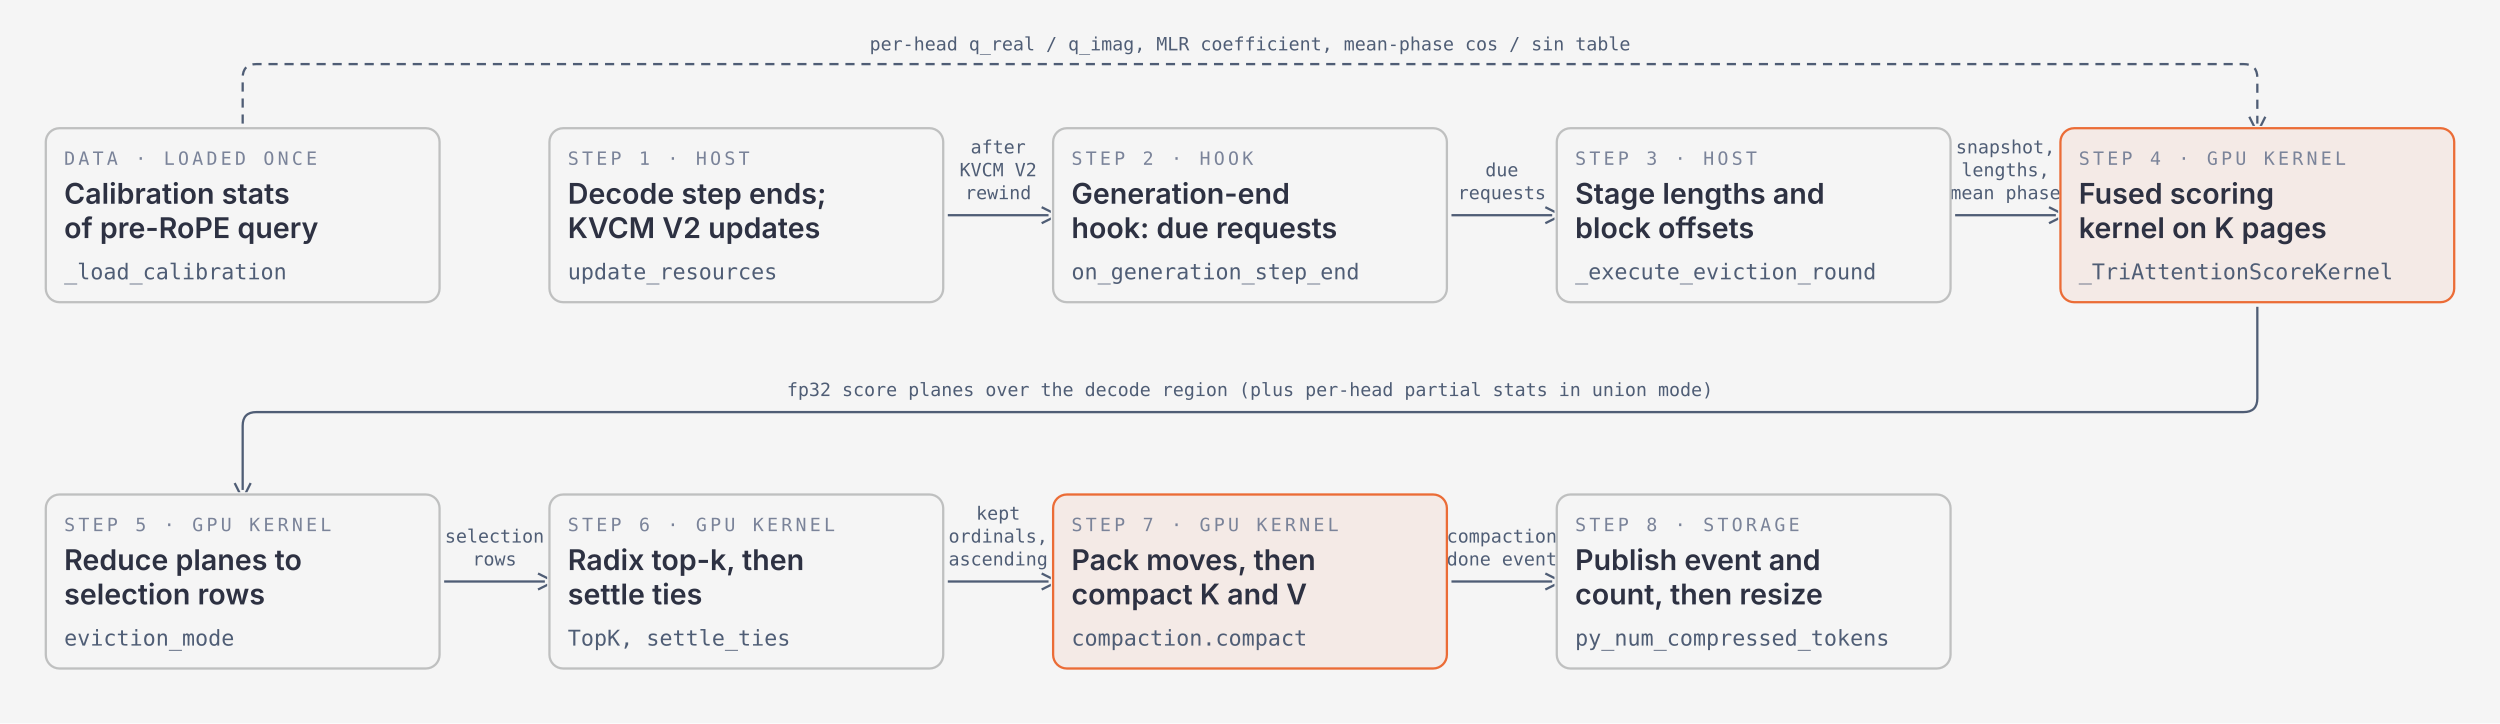
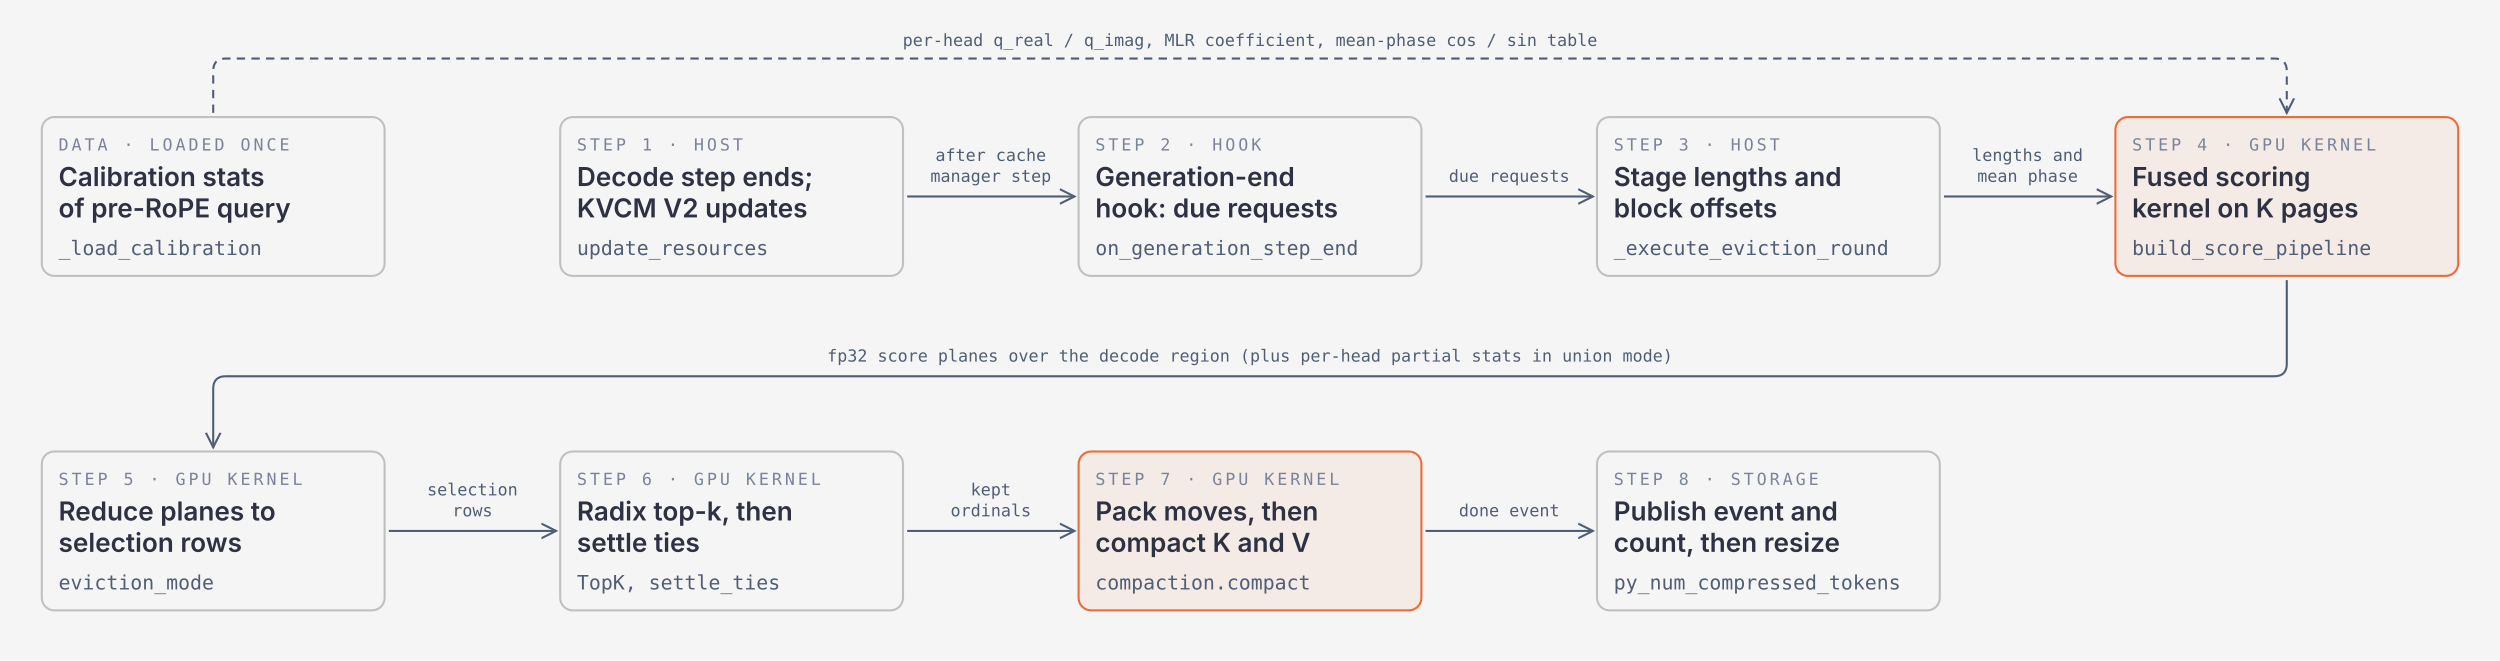
- <svg xmlns="http://www.w3.org/2000/svg" viewBox="0 0 1092 316" width="1092" height="316">
+ <svg xmlns="http://www.w3.org/2000/svg" viewBox="0 0 1196 316" width="1196" height="316">
  <defs>
    <marker id="ah" markerWidth="8" markerHeight="8" refX="7" refY="4" orient="auto" markerUnits="userSpaceOnUse">
-       <path d="M4,0.5 L11,4 L4,7.5" fill="none" stroke="#4f5d75" stroke-width="1" />
+       <path d="M0,0.5 L7,4 L0,7.5" fill="none" stroke="#4f5d75" stroke-width="1" />
    </marker>
  </defs>
-   <rect x="0" y="0" width="1092" height="316" fill="#f5f5f5" />
-   <path d="M106,54 L106,34 Q106,28 112,28 L980,28 Q986,28 986,34 L986,54" fill="none" stroke="#4f5d75" stroke-width="1" stroke-dasharray="4,3" marker-end="url(#ah)" />
-   <text x="546" y="22" font-family="'Geist Mono','SFMono-Regular',Menlo,Consolas,monospace" font-size="8" font-weight="400" fill="#4f5d75" text-anchor="middle">per-head q_real / q_imag, MLR coefficient, mean-phase cos / sin table</text>
-   <path d="M414,94 L458,94" fill="none" stroke="#4f5d75" stroke-width="1" marker-end="url(#ah)" />
-   <text x="436" y="67" font-family="'Geist Mono','SFMono-Regular',Menlo,Consolas,monospace" font-size="8" font-weight="400" fill="#4f5d75" text-anchor="middle">after</text>
-   <text x="436" y="77" font-family="'Geist Mono','SFMono-Regular',Menlo,Consolas,monospace" font-size="8" font-weight="400" fill="#4f5d75" text-anchor="middle">KVCM V2</text>
-   <text x="436" y="87" font-family="'Geist Mono','SFMono-Regular',Menlo,Consolas,monospace" font-size="8" font-weight="400" fill="#4f5d75" text-anchor="middle">rewind</text>
-   <path d="M634,94 L678,94" fill="none" stroke="#4f5d75" stroke-width="1" marker-end="url(#ah)" />
-   <text x="656" y="77" font-family="'Geist Mono','SFMono-Regular',Menlo,Consolas,monospace" font-size="8" font-weight="400" fill="#4f5d75" text-anchor="middle">due</text>
-   <text x="656" y="87" font-family="'Geist Mono','SFMono-Regular',Menlo,Consolas,monospace" font-size="8" font-weight="400" fill="#4f5d75" text-anchor="middle">requests</text>
-   <path d="M854,94 L898,94" fill="none" stroke="#4f5d75" stroke-width="1" marker-end="url(#ah)" />
-   <text x="876" y="67" font-family="'Geist Mono','SFMono-Regular',Menlo,Consolas,monospace" font-size="8" font-weight="400" fill="#4f5d75" text-anchor="middle">snapshot,</text>
-   <text x="876" y="77" font-family="'Geist Mono','SFMono-Regular',Menlo,Consolas,monospace" font-size="8" font-weight="400" fill="#4f5d75" text-anchor="middle">lengths,</text>
-   <text x="876" y="87" font-family="'Geist Mono','SFMono-Regular',Menlo,Consolas,monospace" font-size="8" font-weight="400" fill="#4f5d75" text-anchor="middle">mean phase</text>
-   <path d="M986,134 L986,174 Q986,180 980,180 L112,180 Q106,180 106,186 L106,214" fill="none" stroke="#4f5d75" stroke-width="1" marker-end="url(#ah)" />
-   <text x="546" y="173" font-family="'Geist Mono','SFMono-Regular',Menlo,Consolas,monospace" font-size="8" font-weight="400" fill="#4f5d75" text-anchor="middle">fp32 score planes over the decode region (plus per-head partial stats in union mode)</text>
-   <path d="M194,254 L238,254" fill="none" stroke="#4f5d75" stroke-width="1" marker-end="url(#ah)" />
-   <text x="216" y="237" font-family="'Geist Mono','SFMono-Regular',Menlo,Consolas,monospace" font-size="8" font-weight="400" fill="#4f5d75" text-anchor="middle">selection</text>
-   <text x="216" y="247" font-family="'Geist Mono','SFMono-Regular',Menlo,Consolas,monospace" font-size="8" font-weight="400" fill="#4f5d75" text-anchor="middle">rows</text>
-   <path d="M414,254 L458,254" fill="none" stroke="#4f5d75" stroke-width="1" marker-end="url(#ah)" />
-   <text x="436" y="227" font-family="'Geist Mono','SFMono-Regular',Menlo,Consolas,monospace" font-size="8" font-weight="400" fill="#4f5d75" text-anchor="middle">kept</text>
-   <text x="436" y="237" font-family="'Geist Mono','SFMono-Regular',Menlo,Consolas,monospace" font-size="8" font-weight="400" fill="#4f5d75" text-anchor="middle">ordinals,</text>
-   <text x="436" y="247" font-family="'Geist Mono','SFMono-Regular',Menlo,Consolas,monospace" font-size="8" font-weight="400" fill="#4f5d75" text-anchor="middle">ascending</text>
-   <path d="M634,254 L678,254" fill="none" stroke="#4f5d75" stroke-width="1" marker-end="url(#ah)" />
-   <text x="656" y="237" font-family="'Geist Mono','SFMono-Regular',Menlo,Consolas,monospace" font-size="8" font-weight="400" fill="#4f5d75" text-anchor="middle">compaction</text>
-   <text x="656" y="247" font-family="'Geist Mono','SFMono-Regular',Menlo,Consolas,monospace" font-size="8" font-weight="400" fill="#4f5d75" text-anchor="middle">done event</text>
-   <rect x="20" y="56" width="172" height="76" rx="6" fill="#f5f5f5" stroke="#bfc0c0" stroke-width="1" />
+   <rect x="0" y="0" width="1196" height="316" fill="#f5f5f5" />
+   <path d="M102,54 L102,34 Q102,28 108,28 L1088,28 Q1094,28 1094,34 L1094,54" fill="none" stroke="#4f5d75" stroke-width="1" stroke-dasharray="4,3" marker-end="url(#ah)" />
+   <text x="598" y="22" font-family="'Geist Mono','SFMono-Regular',Menlo,Consolas,monospace" font-size="8" font-weight="400" fill="#4f5d75" text-anchor="middle">per-head q_real / q_imag, MLR coefficient, mean-phase cos / sin table</text>
+   <path d="M434,94 L514,94" fill="none" stroke="#4f5d75" stroke-width="1" marker-end="url(#ah)" />
+   <text x="474" y="77" font-family="'Geist Mono','SFMono-Regular',Menlo,Consolas,monospace" font-size="8" font-weight="400" fill="#4f5d75" text-anchor="middle">after cache</text>
+   <text x="474" y="87" font-family="'Geist Mono','SFMono-Regular',Menlo,Consolas,monospace" font-size="8" font-weight="400" fill="#4f5d75" text-anchor="middle">manager step</text>
+   <path d="M682,94 L762,94" fill="none" stroke="#4f5d75" stroke-width="1" marker-end="url(#ah)" />
+   <text x="722" y="87" font-family="'Geist Mono','SFMono-Regular',Menlo,Consolas,monospace" font-size="8" font-weight="400" fill="#4f5d75" text-anchor="middle">due requests</text>
+   <path d="M930,94 L1010,94" fill="none" stroke="#4f5d75" stroke-width="1" marker-end="url(#ah)" />
+   <text x="970" y="77" font-family="'Geist Mono','SFMono-Regular',Menlo,Consolas,monospace" font-size="8" font-weight="400" fill="#4f5d75" text-anchor="middle">lengths and</text>
+   <text x="970" y="87" font-family="'Geist Mono','SFMono-Regular',Menlo,Consolas,monospace" font-size="8" font-weight="400" fill="#4f5d75" text-anchor="middle">mean phase</text>
+   <path d="M1094,134 L1094,174 Q1094,180 1088,180 L108,180 Q102,180 102,186 L102,214" fill="none" stroke="#4f5d75" stroke-width="1" marker-end="url(#ah)" />
+   <text x="598" y="173" font-family="'Geist Mono','SFMono-Regular',Menlo,Consolas,monospace" font-size="8" font-weight="400" fill="#4f5d75" text-anchor="middle">fp32 score planes over the decode region (plus per-head partial stats in union mode)</text>
+   <path d="M186,254 L266,254" fill="none" stroke="#4f5d75" stroke-width="1" marker-end="url(#ah)" />
+   <text x="226" y="237" font-family="'Geist Mono','SFMono-Regular',Menlo,Consolas,monospace" font-size="8" font-weight="400" fill="#4f5d75" text-anchor="middle">selection</text>
+   <text x="226" y="247" font-family="'Geist Mono','SFMono-Regular',Menlo,Consolas,monospace" font-size="8" font-weight="400" fill="#4f5d75" text-anchor="middle">rows</text>
+   <path d="M434,254 L514,254" fill="none" stroke="#4f5d75" stroke-width="1" marker-end="url(#ah)" />
+   <text x="474" y="237" font-family="'Geist Mono','SFMono-Regular',Menlo,Consolas,monospace" font-size="8" font-weight="400" fill="#4f5d75" text-anchor="middle">kept</text>
+   <text x="474" y="247" font-family="'Geist Mono','SFMono-Regular',Menlo,Consolas,monospace" font-size="8" font-weight="400" fill="#4f5d75" text-anchor="middle">ordinals</text>
+   <path d="M682,254 L762,254" fill="none" stroke="#4f5d75" stroke-width="1" marker-end="url(#ah)" />
+   <text x="722" y="247" font-family="'Geist Mono','SFMono-Regular',Menlo,Consolas,monospace" font-size="8" font-weight="400" fill="#4f5d75" text-anchor="middle">done event</text>
+   <rect x="20" y="56" width="164" height="76" rx="6" fill="#f5f5f5" stroke="#bfc0c0" stroke-width="1" />
  <text x="28" y="72" font-family="'Geist Mono','SFMono-Regular',Menlo,Consolas,monospace" font-size="8" font-weight="500" fill="#7a8399" text-anchor="start" letter-spacing="1.4">DATA · LOADED ONCE</text>
  <text x="28" y="89" font-family="'Geist','Inter',system-ui,-apple-system,'Segoe UI',sans-serif" font-size="12.5" font-weight="600" fill="#2d3142" text-anchor="start">Calibration stats</text>
  <text x="28" y="104" font-family="'Geist','Inter',system-ui,-apple-system,'Segoe UI',sans-serif" font-size="12.5" font-weight="600" fill="#2d3142" text-anchor="start">of pre-RoPE query</text>
  <text x="28" y="122" font-family="'Geist Mono','SFMono-Regular',Menlo,Consolas,monospace" font-size="9.5" font-weight="400" fill="#4f5d75" text-anchor="start">_load_calibration</text>
-   <rect x="240" y="56" width="172" height="76" rx="6" fill="#f5f5f5" stroke="#bfc0c0" stroke-width="1" />
-   <text x="248" y="72" font-family="'Geist Mono','SFMono-Regular',Menlo,Consolas,monospace" font-size="8" font-weight="500" fill="#7a8399" text-anchor="start" letter-spacing="1.4">STEP 1 · HOST</text>
-   <text x="248" y="89" font-family="'Geist','Inter',system-ui,-apple-system,'Segoe UI',sans-serif" font-size="12.5" font-weight="600" fill="#2d3142" text-anchor="start">Decode step ends;</text>
-   <text x="248" y="104" font-family="'Geist','Inter',system-ui,-apple-system,'Segoe UI',sans-serif" font-size="12.5" font-weight="600" fill="#2d3142" text-anchor="start">KVCM V2 updates</text>
-   <text x="248" y="122" font-family="'Geist Mono','SFMono-Regular',Menlo,Consolas,monospace" font-size="9.5" font-weight="400" fill="#4f5d75" text-anchor="start">update_resources</text>
-   <rect x="460" y="56" width="172" height="76" rx="6" fill="#f5f5f5" stroke="#bfc0c0" stroke-width="1" />
-   <text x="468" y="72" font-family="'Geist Mono','SFMono-Regular',Menlo,Consolas,monospace" font-size="8" font-weight="500" fill="#7a8399" text-anchor="start" letter-spacing="1.4">STEP 2 · HOOK</text>
-   <text x="468" y="89" font-family="'Geist','Inter',system-ui,-apple-system,'Segoe UI',sans-serif" font-size="12.5" font-weight="600" fill="#2d3142" text-anchor="start">Generation-end</text>
-   <text x="468" y="104" font-family="'Geist','Inter',system-ui,-apple-system,'Segoe UI',sans-serif" font-size="12.5" font-weight="600" fill="#2d3142" text-anchor="start">hook: due requests</text>
-   <text x="468" y="122" font-family="'Geist Mono','SFMono-Regular',Menlo,Consolas,monospace" font-size="9.5" font-weight="400" fill="#4f5d75" text-anchor="start">on_generation_step_end</text>
-   <rect x="680" y="56" width="172" height="76" rx="6" fill="#f5f5f5" stroke="#bfc0c0" stroke-width="1" />
-   <text x="688" y="72" font-family="'Geist Mono','SFMono-Regular',Menlo,Consolas,monospace" font-size="8" font-weight="500" fill="#7a8399" text-anchor="start" letter-spacing="1.4">STEP 3 · HOST</text>
-   <text x="688" y="89" font-family="'Geist','Inter',system-ui,-apple-system,'Segoe UI',sans-serif" font-size="12.5" font-weight="600" fill="#2d3142" text-anchor="start">Stage lengths and</text>
-   <text x="688" y="104" font-family="'Geist','Inter',system-ui,-apple-system,'Segoe UI',sans-serif" font-size="12.5" font-weight="600" fill="#2d3142" text-anchor="start">block offsets</text>
-   <text x="688" y="122" font-family="'Geist Mono','SFMono-Regular',Menlo,Consolas,monospace" font-size="9.5" font-weight="400" fill="#4f5d75" text-anchor="start">_execute_eviction_round</text>
-   <rect x="900" y="56" width="172" height="76" rx="6" fill="rgba(235,108,54,0.08)" stroke="#eb6c36" stroke-width="1" />
-   <text x="908" y="72" font-family="'Geist Mono','SFMono-Regular',Menlo,Consolas,monospace" font-size="8" font-weight="500" fill="#7a8399" text-anchor="start" letter-spacing="1.4">STEP 4 · GPU KERNEL</text>
-   <text x="908" y="89" font-family="'Geist','Inter',system-ui,-apple-system,'Segoe UI',sans-serif" font-size="12.5" font-weight="600" fill="#2d3142" text-anchor="start">Fused scoring</text>
-   <text x="908" y="104" font-family="'Geist','Inter',system-ui,-apple-system,'Segoe UI',sans-serif" font-size="12.5" font-weight="600" fill="#2d3142" text-anchor="start">kernel on K pages</text>
-   <text x="908" y="122" font-family="'Geist Mono','SFMono-Regular',Menlo,Consolas,monospace" font-size="9.5" font-weight="400" fill="#4f5d75" text-anchor="start">_TriAttentionScoreKernel</text>
-   <rect x="20" y="216" width="172" height="76" rx="6" fill="#f5f5f5" stroke="#bfc0c0" stroke-width="1" />
+   <rect x="268" y="56" width="164" height="76" rx="6" fill="#f5f5f5" stroke="#bfc0c0" stroke-width="1" />
+   <text x="276" y="72" font-family="'Geist Mono','SFMono-Regular',Menlo,Consolas,monospace" font-size="8" font-weight="500" fill="#7a8399" text-anchor="start" letter-spacing="1.4">STEP 1 · HOST</text>
+   <text x="276" y="89" font-family="'Geist','Inter',system-ui,-apple-system,'Segoe UI',sans-serif" font-size="12.5" font-weight="600" fill="#2d3142" text-anchor="start">Decode step ends;</text>
+   <text x="276" y="104" font-family="'Geist','Inter',system-ui,-apple-system,'Segoe UI',sans-serif" font-size="12.5" font-weight="600" fill="#2d3142" text-anchor="start">KVCM V2 updates</text>
+   <text x="276" y="122" font-family="'Geist Mono','SFMono-Regular',Menlo,Consolas,monospace" font-size="9.5" font-weight="400" fill="#4f5d75" text-anchor="start">update_resources</text>
+   <rect x="516" y="56" width="164" height="76" rx="6" fill="#f5f5f5" stroke="#bfc0c0" stroke-width="1" />
+   <text x="524" y="72" font-family="'Geist Mono','SFMono-Regular',Menlo,Consolas,monospace" font-size="8" font-weight="500" fill="#7a8399" text-anchor="start" letter-spacing="1.4">STEP 2 · HOOK</text>
+   <text x="524" y="89" font-family="'Geist','Inter',system-ui,-apple-system,'Segoe UI',sans-serif" font-size="12.5" font-weight="600" fill="#2d3142" text-anchor="start">Generation-end</text>
+   <text x="524" y="104" font-family="'Geist','Inter',system-ui,-apple-system,'Segoe UI',sans-serif" font-size="12.5" font-weight="600" fill="#2d3142" text-anchor="start">hook: due requests</text>
+   <text x="524" y="122" font-family="'Geist Mono','SFMono-Regular',Menlo,Consolas,monospace" font-size="9.5" font-weight="400" fill="#4f5d75" text-anchor="start">on_generation_step_end</text>
+   <rect x="764" y="56" width="164" height="76" rx="6" fill="#f5f5f5" stroke="#bfc0c0" stroke-width="1" />
+   <text x="772" y="72" font-family="'Geist Mono','SFMono-Regular',Menlo,Consolas,monospace" font-size="8" font-weight="500" fill="#7a8399" text-anchor="start" letter-spacing="1.4">STEP 3 · HOST</text>
+   <text x="772" y="89" font-family="'Geist','Inter',system-ui,-apple-system,'Segoe UI',sans-serif" font-size="12.5" font-weight="600" fill="#2d3142" text-anchor="start">Stage lengths and</text>
+   <text x="772" y="104" font-family="'Geist','Inter',system-ui,-apple-system,'Segoe UI',sans-serif" font-size="12.5" font-weight="600" fill="#2d3142" text-anchor="start">block offsets</text>
+   <text x="772" y="122" font-family="'Geist Mono','SFMono-Regular',Menlo,Consolas,monospace" font-size="9.5" font-weight="400" fill="#4f5d75" text-anchor="start">_execute_eviction_round</text>
+   <rect x="1012" y="56" width="164" height="76" rx="6" fill="rgba(235,108,54,0.08)" stroke="#eb6c36" stroke-width="1" />
+   <text x="1020" y="72" font-family="'Geist Mono','SFMono-Regular',Menlo,Consolas,monospace" font-size="8" font-weight="500" fill="#7a8399" text-anchor="start" letter-spacing="1.4">STEP 4 · GPU KERNEL</text>
+   <text x="1020" y="89" font-family="'Geist','Inter',system-ui,-apple-system,'Segoe UI',sans-serif" font-size="12.5" font-weight="600" fill="#2d3142" text-anchor="start">Fused scoring</text>
+   <text x="1020" y="104" font-family="'Geist','Inter',system-ui,-apple-system,'Segoe UI',sans-serif" font-size="12.5" font-weight="600" fill="#2d3142" text-anchor="start">kernel on K pages</text>
+   <text x="1020" y="122" font-family="'Geist Mono','SFMono-Regular',Menlo,Consolas,monospace" font-size="9.5" font-weight="400" fill="#4f5d75" text-anchor="start">build_score_pipeline</text>
+   <rect x="20" y="216" width="164" height="76" rx="6" fill="#f5f5f5" stroke="#bfc0c0" stroke-width="1" />
  <text x="28" y="232" font-family="'Geist Mono','SFMono-Regular',Menlo,Consolas,monospace" font-size="8" font-weight="500" fill="#7a8399" text-anchor="start" letter-spacing="1.4">STEP 5 · GPU KERNEL</text>
  <text x="28" y="249" font-family="'Geist','Inter',system-ui,-apple-system,'Segoe UI',sans-serif" font-size="12.5" font-weight="600" fill="#2d3142" text-anchor="start">Reduce planes to</text>
  <text x="28" y="264" font-family="'Geist','Inter',system-ui,-apple-system,'Segoe UI',sans-serif" font-size="12.5" font-weight="600" fill="#2d3142" text-anchor="start">selection rows</text>
  <text x="28" y="282" font-family="'Geist Mono','SFMono-Regular',Menlo,Consolas,monospace" font-size="9.5" font-weight="400" fill="#4f5d75" text-anchor="start">eviction_mode</text>
-   <rect x="240" y="216" width="172" height="76" rx="6" fill="#f5f5f5" stroke="#bfc0c0" stroke-width="1" />
-   <text x="248" y="232" font-family="'Geist Mono','SFMono-Regular',Menlo,Consolas,monospace" font-size="8" font-weight="500" fill="#7a8399" text-anchor="start" letter-spacing="1.4">STEP 6 · GPU KERNEL</text>
-   <text x="248" y="249" font-family="'Geist','Inter',system-ui,-apple-system,'Segoe UI',sans-serif" font-size="12.5" font-weight="600" fill="#2d3142" text-anchor="start">Radix top-k, then</text>
-   <text x="248" y="264" font-family="'Geist','Inter',system-ui,-apple-system,'Segoe UI',sans-serif" font-size="12.5" font-weight="600" fill="#2d3142" text-anchor="start">settle ties</text>
-   <text x="248" y="282" font-family="'Geist Mono','SFMono-Regular',Menlo,Consolas,monospace" font-size="9.5" font-weight="400" fill="#4f5d75" text-anchor="start">TopK, settle_ties</text>
-   <rect x="460" y="216" width="172" height="76" rx="6" fill="rgba(235,108,54,0.08)" stroke="#eb6c36" stroke-width="1" />
-   <text x="468" y="232" font-family="'Geist Mono','SFMono-Regular',Menlo,Consolas,monospace" font-size="8" font-weight="500" fill="#7a8399" text-anchor="start" letter-spacing="1.4">STEP 7 · GPU KERNEL</text>
-   <text x="468" y="249" font-family="'Geist','Inter',system-ui,-apple-system,'Segoe UI',sans-serif" font-size="12.5" font-weight="600" fill="#2d3142" text-anchor="start">Pack moves, then</text>
-   <text x="468" y="264" font-family="'Geist','Inter',system-ui,-apple-system,'Segoe UI',sans-serif" font-size="12.5" font-weight="600" fill="#2d3142" text-anchor="start">compact K and V</text>
-   <text x="468" y="282" font-family="'Geist Mono','SFMono-Regular',Menlo,Consolas,monospace" font-size="9.5" font-weight="400" fill="#4f5d75" text-anchor="start">compaction.compact</text>
-   <rect x="680" y="216" width="172" height="76" rx="6" fill="#f5f5f5" stroke="#bfc0c0" stroke-width="1" />
-   <text x="688" y="232" font-family="'Geist Mono','SFMono-Regular',Menlo,Consolas,monospace" font-size="8" font-weight="500" fill="#7a8399" text-anchor="start" letter-spacing="1.4">STEP 8 · STORAGE</text>
-   <text x="688" y="249" font-family="'Geist','Inter',system-ui,-apple-system,'Segoe UI',sans-serif" font-size="12.5" font-weight="600" fill="#2d3142" text-anchor="start">Publish event and</text>
-   <text x="688" y="264" font-family="'Geist','Inter',system-ui,-apple-system,'Segoe UI',sans-serif" font-size="12.5" font-weight="600" fill="#2d3142" text-anchor="start">count, then resize</text>
-   <text x="688" y="282" font-family="'Geist Mono','SFMono-Regular',Menlo,Consolas,monospace" font-size="9.5" font-weight="400" fill="#4f5d75" text-anchor="start">py_num_compressed_tokens</text>
+   <rect x="268" y="216" width="164" height="76" rx="6" fill="#f5f5f5" stroke="#bfc0c0" stroke-width="1" />
+   <text x="276" y="232" font-family="'Geist Mono','SFMono-Regular',Menlo,Consolas,monospace" font-size="8" font-weight="500" fill="#7a8399" text-anchor="start" letter-spacing="1.4">STEP 6 · GPU KERNEL</text>
+   <text x="276" y="249" font-family="'Geist','Inter',system-ui,-apple-system,'Segoe UI',sans-serif" font-size="12.5" font-weight="600" fill="#2d3142" text-anchor="start">Radix top-k, then</text>
+   <text x="276" y="264" font-family="'Geist','Inter',system-ui,-apple-system,'Segoe UI',sans-serif" font-size="12.5" font-weight="600" fill="#2d3142" text-anchor="start">settle ties</text>
+   <text x="276" y="282" font-family="'Geist Mono','SFMono-Regular',Menlo,Consolas,monospace" font-size="9.5" font-weight="400" fill="#4f5d75" text-anchor="start">TopK, settle_ties</text>
+   <rect x="516" y="216" width="164" height="76" rx="6" fill="rgba(235,108,54,0.08)" stroke="#eb6c36" stroke-width="1" />
+   <text x="524" y="232" font-family="'Geist Mono','SFMono-Regular',Menlo,Consolas,monospace" font-size="8" font-weight="500" fill="#7a8399" text-anchor="start" letter-spacing="1.4">STEP 7 · GPU KERNEL</text>
+   <text x="524" y="249" font-family="'Geist','Inter',system-ui,-apple-system,'Segoe UI',sans-serif" font-size="12.5" font-weight="600" fill="#2d3142" text-anchor="start">Pack moves, then</text>
+   <text x="524" y="264" font-family="'Geist','Inter',system-ui,-apple-system,'Segoe UI',sans-serif" font-size="12.5" font-weight="600" fill="#2d3142" text-anchor="start">compact K and V</text>
+   <text x="524" y="282" font-family="'Geist Mono','SFMono-Regular',Menlo,Consolas,monospace" font-size="9.5" font-weight="400" fill="#4f5d75" text-anchor="start">compaction.compact</text>
+   <rect x="764" y="216" width="164" height="76" rx="6" fill="#f5f5f5" stroke="#bfc0c0" stroke-width="1" />
+   <text x="772" y="232" font-family="'Geist Mono','SFMono-Regular',Menlo,Consolas,monospace" font-size="8" font-weight="500" fill="#7a8399" text-anchor="start" letter-spacing="1.4">STEP 8 · STORAGE</text>
+   <text x="772" y="249" font-family="'Geist','Inter',system-ui,-apple-system,'Segoe UI',sans-serif" font-size="12.5" font-weight="600" fill="#2d3142" text-anchor="start">Publish event and</text>
+   <text x="772" y="264" font-family="'Geist','Inter',system-ui,-apple-system,'Segoe UI',sans-serif" font-size="12.5" font-weight="600" fill="#2d3142" text-anchor="start">count, then resize</text>
+   <text x="772" y="282" font-family="'Geist Mono','SFMono-Regular',Menlo,Consolas,monospace" font-size="9.5" font-weight="400" fill="#4f5d75" text-anchor="start">py_num_compressed_tokens</text>
</svg>
